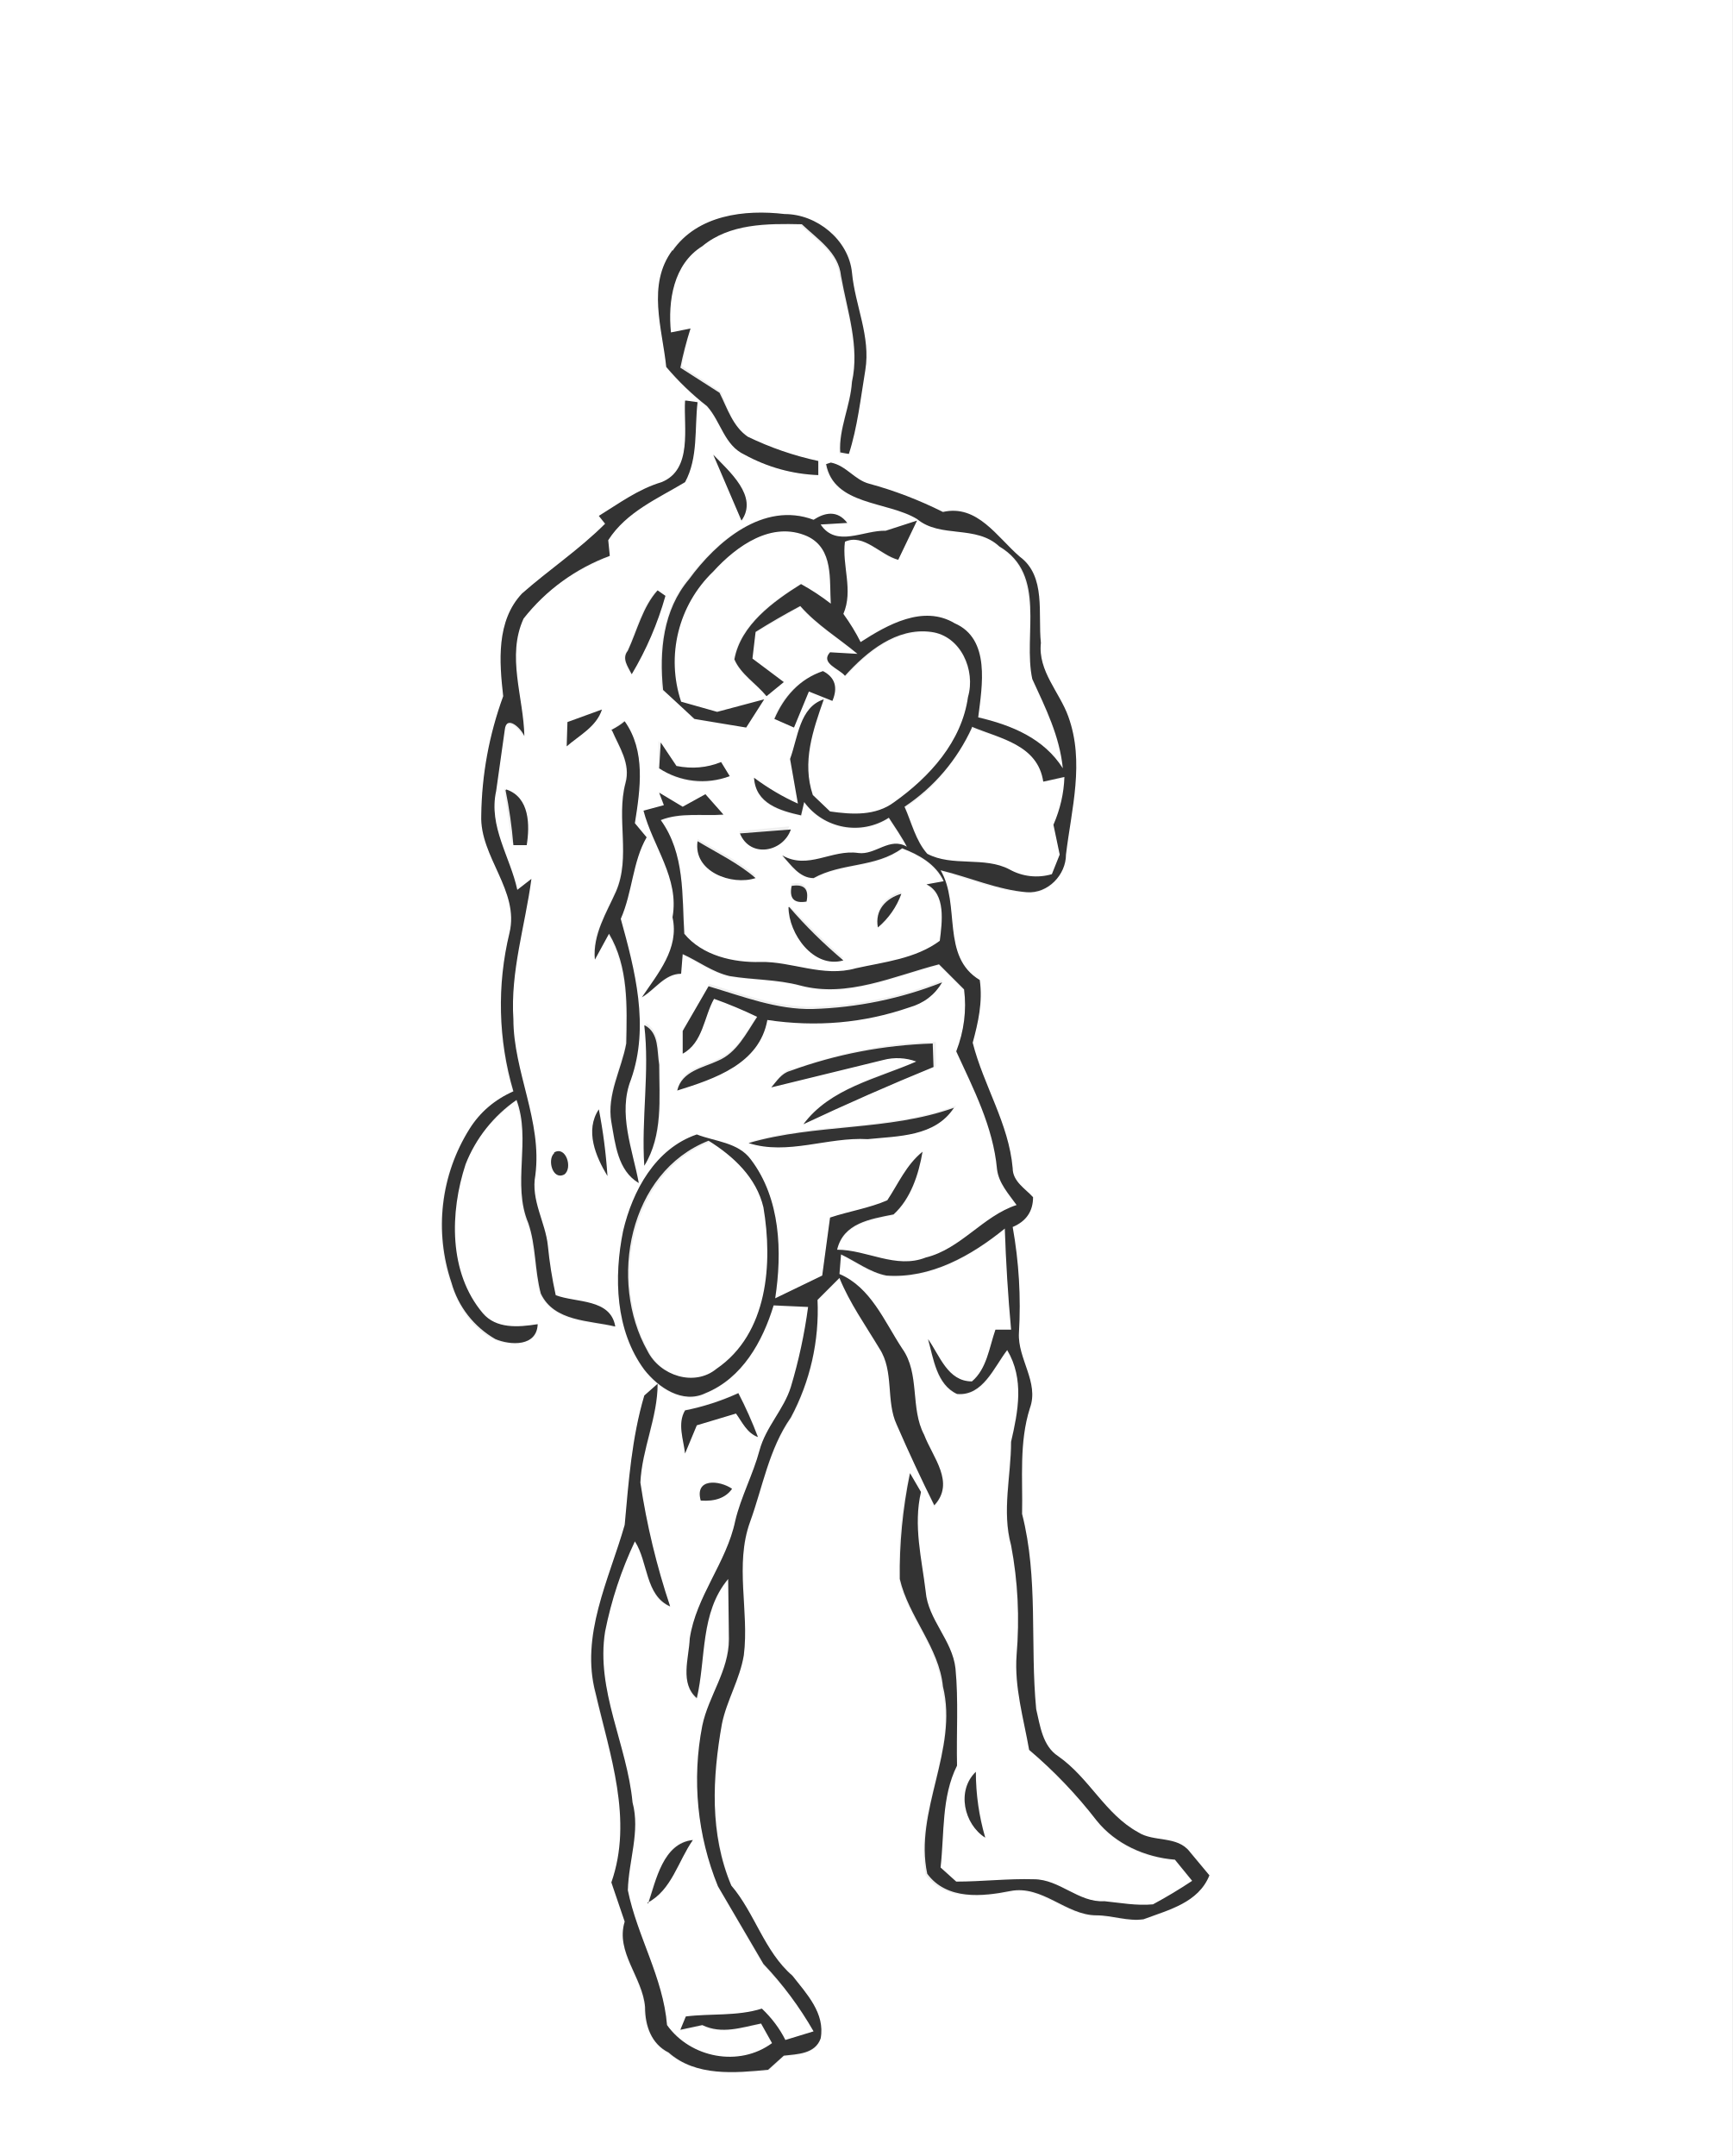
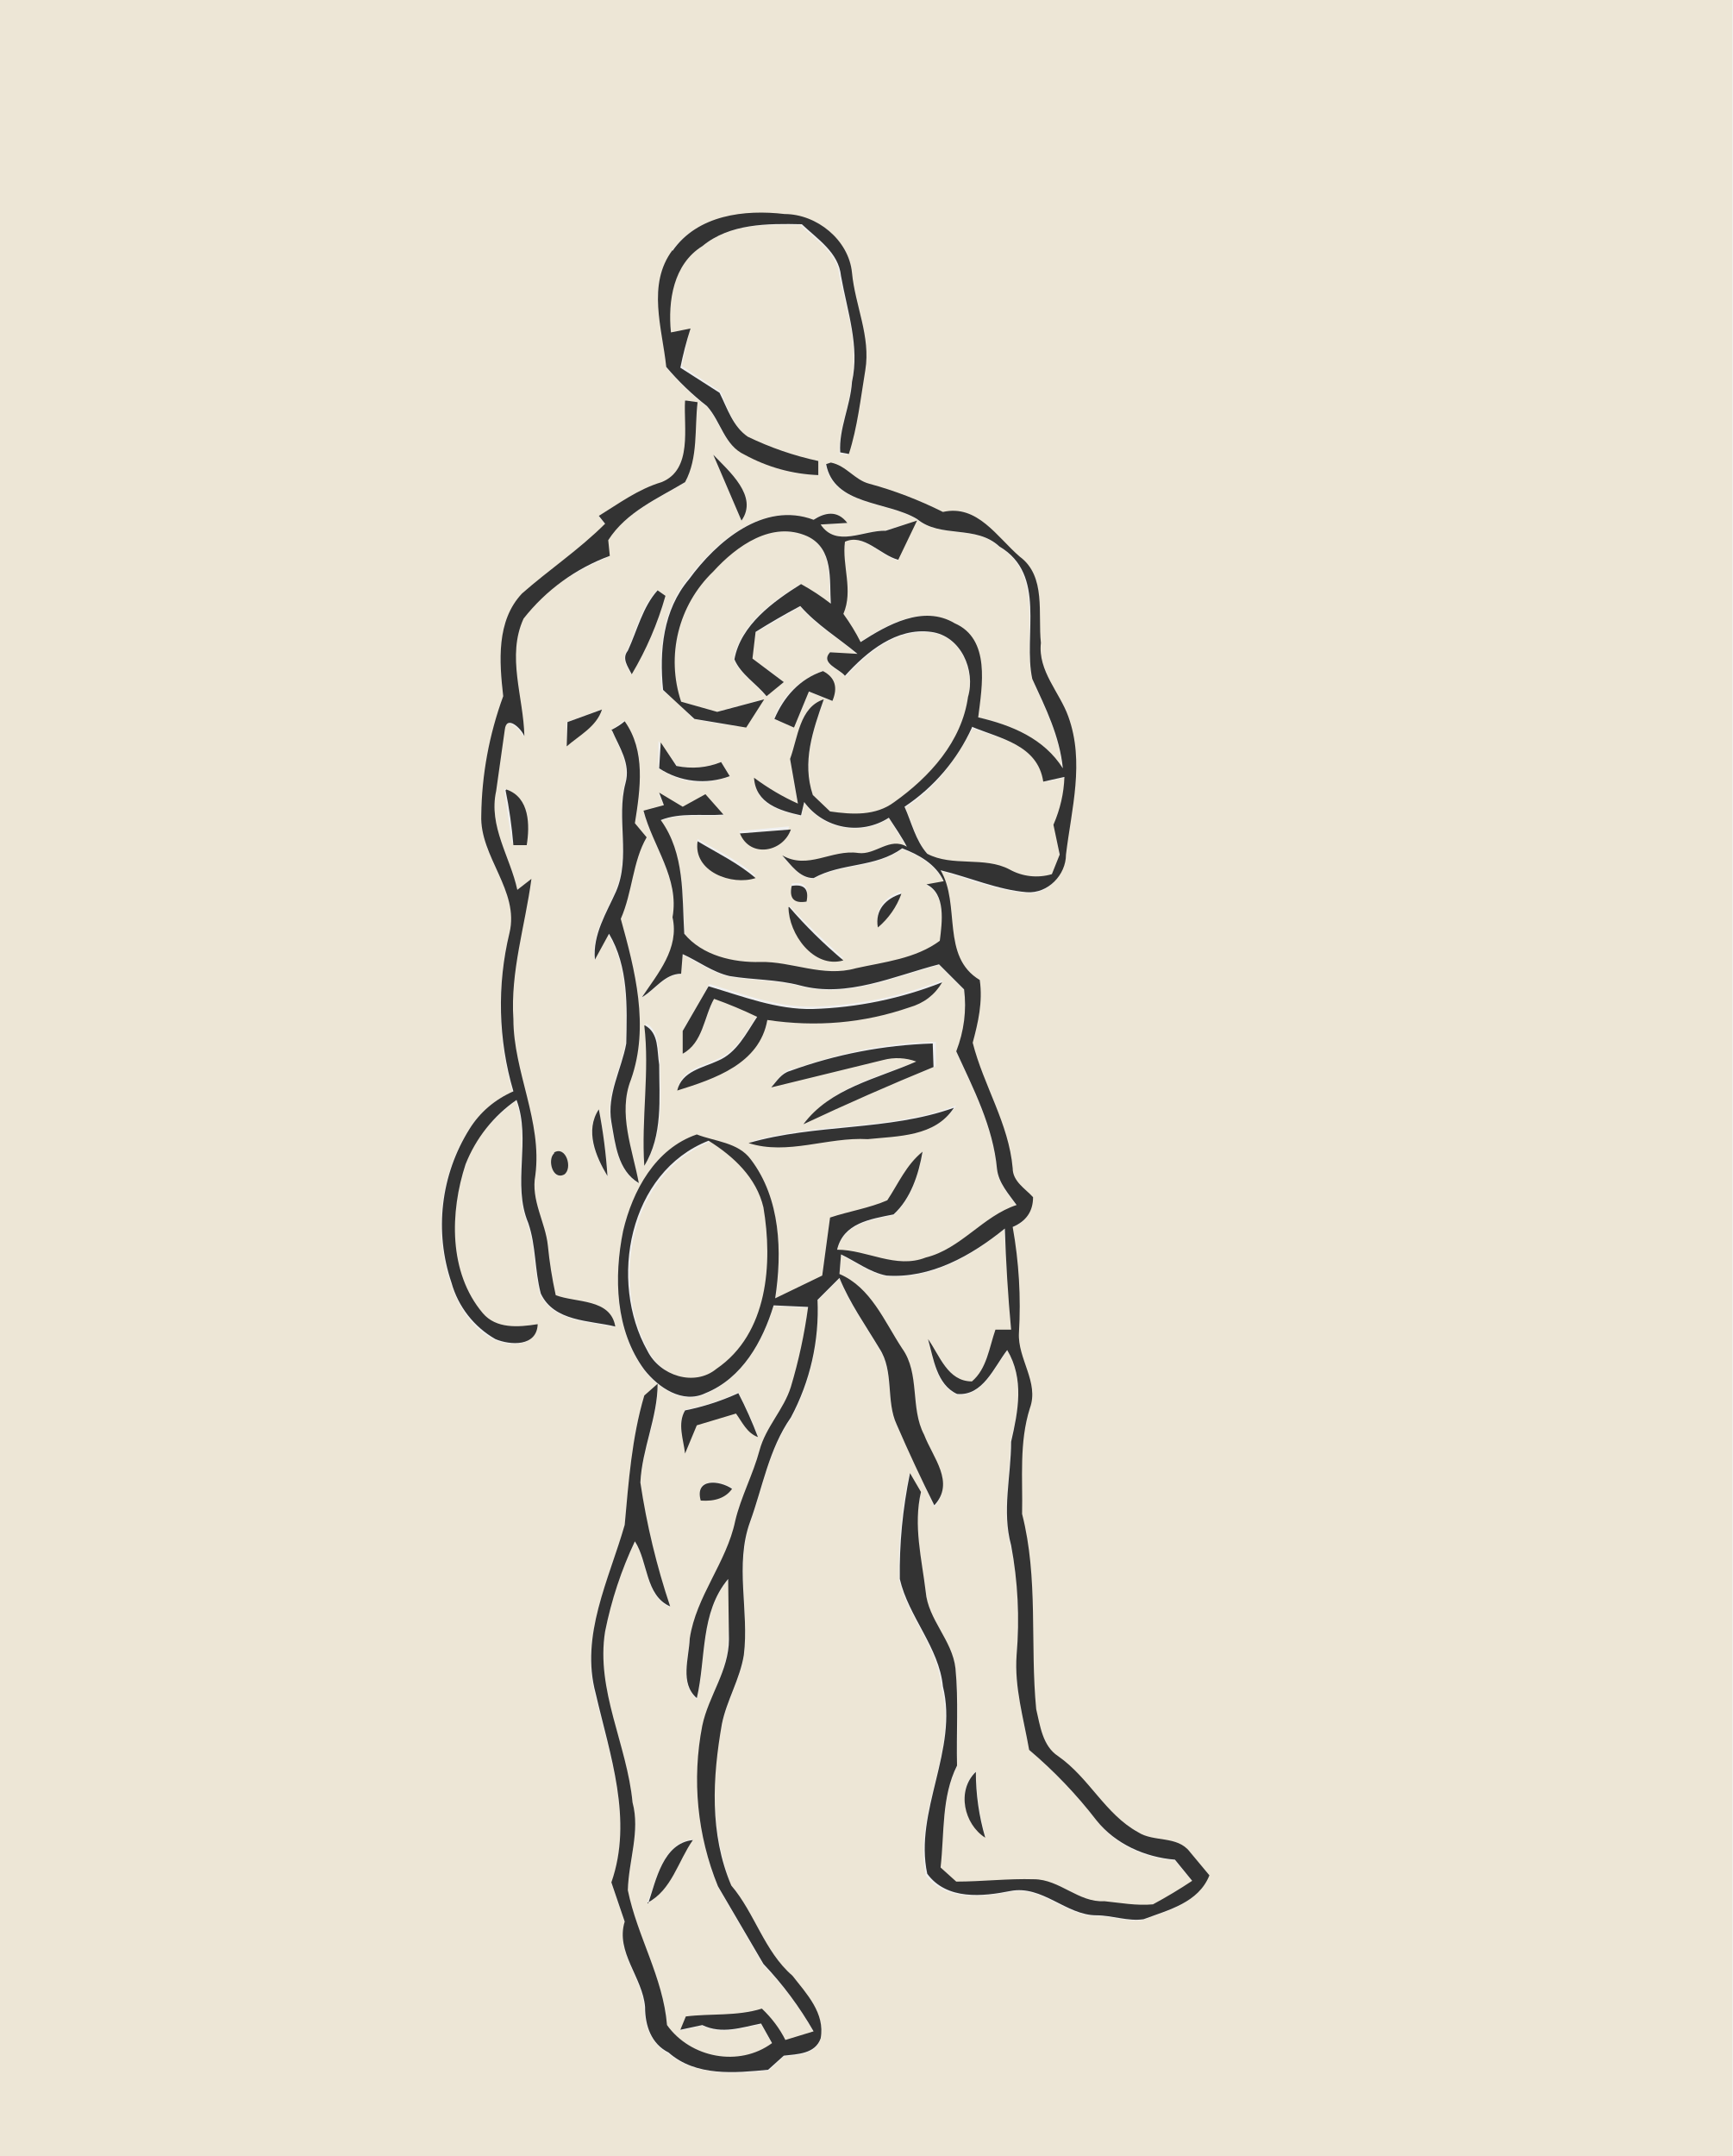
<svg xmlns="http://www.w3.org/2000/svg" width="221pt" height="275pt" viewBox="0 0 221 275">
-   <g fill="#FFF">
+   <g fill="#EDE6D6">
    <path d="M0 0h221v275H0zm85.8 32c-3.3 4.3-1.2 10-.8 14.9a35 35 0 0 0 5.2 5c1.7 1.9 2.2 5 4.8 6q4.3 2.5 9.4 2.7v-1.8a40 40 0 0 1-9-3C93.5 54.3 92.8 52 92 50l-5-3.3 1-4.7-2.4.5c-.5-4 .2-8.7 3.9-11 3.5-3 8.3-2.9 12.6-2.8 2 1.9 4.8 3.6 5 6.6 1 4.5 2.5 9 1.5 13.6-.2 3-1.7 6-1.5 9l1 .1c1.2-3.4 1.6-7.1 2.1-10.7.8-4.3-1.2-8.2-1.7-12.4-.3-4.2-4.4-7.5-8.5-7.5-5-.6-11.1.1-14.3 4.6m1.8 19.2c-.3 3.4.9 8.8-3.1 10.4q-4.3 1.7-8 4.3l.8 1c-3.3 3.3-7.2 5.9-10.6 8.9-3.3 3.5-2.9 8.7-2.4 13q-2.6 7.5-2.8 15.3c-.2 5.3 5 9.6 3.6 15a39 39 0 0 0 .4 20.2q-3.5 1.5-5.6 4.8a23 23 0 0 0-2.3 19.6c1 3 2.7 5.8 5.6 7.2 1.9.8 5.3 1 5.3-1.9-2.4.4-5.2.6-6.9-1.5-4.4-5.1-4.2-12.8-2.1-18.9 1-3.5 3.7-6 6.4-8.2 1.9 5.1-.6 10.6 1.5 15.7 1 2.9.8 6 1.6 9 1.8 3.6 6.2 3.4 9.5 4.2-.6-3.6-5-3-7.6-4q-.7-3.1-1-6.2c-.3-3.1-2.2-6-1.6-9.1 1-6.8-2.8-13.2-2.8-20-.4-6 1.5-11.9 2.3-17.8l-1.8 1.4c-1-4.1-3.7-8.1-2.7-12.6q.7-3.9 1-7.8c.3-2 2.2-.1 2.6.8-.2-5-2.3-10.2-.2-15 2.7-3.8 6.9-6.2 11.1-8l-.2-2c2.3-3.6 6.3-5.3 9.8-7.4 1.7-3 1.2-6.9 1.6-10.2zM91 58l3.6 8.4c2.2-3.1-1.6-6.3-3.6-8.4m15 1.1-.7.1c1 5.3 7.8 4.7 11.6 7 3 2.5 7.5.7 10.5 3.5 6 3.6 3 11.3 4.3 17 1.6 3.6 3.5 7.2 3.8 11.3-2.4-3.8-6.5-5.5-10.7-6.5.4-4 1.5-10-3.2-12-4-2.4-8.5.2-11.9 2.4l-2.2-3.6c1.3-3-.2-6.2.2-9.2 2.4-1.1 4.5 1.7 6.8 2.4l2.3-5-4 1.2c-2.7-.1-6.3 2.2-8.2-.8l3.4-.2c-1.3-1.7-2.9-1.3-4.3-.4-6.4-2.4-12.4 2.8-16 7.6-3.2 3.9-3.7 9.2-3.3 14.1q2.2 1.6 4 3.7 3.4.7 6.7 1l2.3-3.5-6 1.6-4.6-1.3a16 16 0 0 1 4-16.6c3-3.3 7.6-6.5 12.2-4.5 3.3 1.5 2.7 5.6 2.9 8.6q-1.8-1.4-3.8-2.5c-3.6 2.2-7.7 5.2-8.5 9.6.8 1.9 2.8 3.1 4.1 4.7L100 87q-2-1.6-4.1-3l.5-3.3 5.7-3.3c2 2.4 4.9 4 7.3 6.1l-3.5-.3c-1.3 1.5 1.2 2.2 2 3.1 2.7-3 6.5-6.2 11-5.6 3.7.5 5.5 4.9 4.6 8.3-.8 5.7-4.9 10.2-9.4 13.4-2.4 1.8-5.4 1.6-8.2 1.2l-2.2-2c-1.4-4.2 0-8.4 1.4-12.3-3.1 1-3.2 5-4.3 7.6l1 5.7q-2.9-1.3-5.5-3.3c0 3.3 3.2 4.2 6 4.8l.3-1.7a8 8 0 0 0 10.8 2l2.3 3.7c-2.2-1.3-4 1-6.2.8-3.4-.5-6.4 2.2-9.7.3 1.1 1.2 2.2 2.8 4 2.9 3.6-2 7.9-1.3 11.3-3.8 2.1.8 4.2 2 5.3 4.2l-2.2.4c2.5 1.3 2 4.8 1.7 7.2-3.1 2.3-7 2.7-10.7 3.5-4.1 1.3-8.1-1-12.2-.8-3.4 0-7.4-.8-9.6-3.6-.4-5 0-10.2-3.1-14.5 2.5-1 5.4-.5 8-.7l-2.3-2.6-3 1.6-3-1.8.7 1.6-2.6.7c1.2 4.5 4.6 8.6 3.7 13.6.9 4-1.8 7.1-4 10.2 1.8-1 3-3 5-3l.3-2.5c2 1 3.8 2.3 6 2.8 3 .5 6 .4 9 1.2 6 1.6 12-1.2 17.7-2.7l3.2 3.2q.5 4-1 7.9c2.2 4.8 4.7 9.6 5.2 15 .2 1.8 1.5 3.2 2.5 4.6-4.3 1.4-7.1 5.6-11.6 6.7-3.8 1.5-7.5-1-11.3-1 .8-3.4 4.3-3.9 7.2-4.5 2.2-2 3.2-5.1 3.7-8-2 1.7-3.1 4-4.5 6.2-2.4 1-4.9 1.4-7.3 2.2l-1 7.4-6 3c.9-6 .7-12.8-3.1-17.8-1.6-2.2-4.6-2.3-7-3.2-5.2 1.8-8.1 7.2-9.3 12.3-1.2 6-1 12.7 2.7 17.7 1.8 2.3 4.9 4.4 7.8 3 4.7-2 7.3-6.6 8.7-11.2l4.4.2q-.6 5.2-2.1 10.2c-1 2.9-3.2 5.2-4.1 8.1-.8 3-2.4 6-3 9-1.2 5.3-5.1 9.6-5.9 15-.2 2.5-1.3 5.7.9 7.7 1.2-5.2.4-11 4-15.3q.2 3.7 0 7.7c0 4-2.5 7.2-3.2 11a36 36 0 0 0 1.9 20.5l5.8 10q3.7 3.7 6.4 8.5l-3.6 1.2q-1.1-2.3-3-4.1c-3.2 1-6.5.6-9.7 1l-.7 1.7 2.8-.6c2.4 1.2 5 .3 7.5-.2l1.4 2.5a9.7 9.7 0 0 1-13.4-2.4c-.5-6-3.8-11.2-5-17.1.1-3.8 1.6-7.5.6-11.2-.7-7.4-4.7-14.3-3.5-21.8q1.1-6 3.8-11.5c1.7 2.6 1.3 7 4.5 8.3a93 93 0 0 1-3.8-15.8c.2-4.3 2.3-8.3 2.2-12.6l-1.7 1.5c-1.6 5.4-2 11-2.5 16.5-2 7-5.7 14-3.8 21.5 1.9 7.8 4.9 16.1 2.1 24.1l1.7 5c-1.2 4 2.3 7.1 2.5 11 0 2.3 1 4.6 3 5.7 3.6 3 8.6 2.6 12.9 2.2l1.9-1.8c1.8-.2 4-.2 4.7-2.2.6-3.2-1.8-5.7-3.6-8-3.6-3.1-4.7-8-7.8-11.5a36 36 0 0 1-1.2-20.6c.6-3 2.3-5.7 2.8-8.8.7-5.6-1.1-11.5.8-17 1.6-4.4 2.4-9.3 5.2-13.2a29 29 0 0 0 3.4-15.1l2.8-2.8c1.3 3.2 3.3 6 5.1 9 1.9 3 .8 6.6 2.2 9.7l4.8 10.4c2.6-3-.2-6.2-1.3-9-1.8-3.5-.5-7.9-2.9-11.1-2.2-3.4-3.8-7.8-7.9-9.5l.2-2.5c2 1 3.7 2.3 5.8 2.7 5.6.4 10.8-2.5 15-6l.9 12.9h-2c-.8 2.3-1.1 5-3 6.6-3 0-4-3.3-5.6-5.4.7 2.5 1 5.8 3.7 7 3.3.3 4.7-3.4 6.4-5.6 2.2 3.6 1.4 7.8.4 11.7 0 4.4-1.1 8.8 0 13.1 1.1 4.6 1.1 9.4.8 14-.3 4.2.9 8.2 1.6 12.1q4.7 4.1 8.6 9c2.4 3.2 6.2 4.8 10 5.1l2.3 2.8-5.1 2.9q-3 .1-6.2-.4c-3.3.1-5.7-2.8-9-2.8s-6.7.4-10 .3l-2-1.9c.6-4.3.2-8.9 2.2-12.9 0-4.1.2-8.3-.2-12.4-.4-3.6-3.5-6.2-3.8-9.8-.5-4.2-1.7-8.4-.6-12.7L116 188q-1.5 6.7-1.3 13.5c1.1 4.8 5 8.6 5.4 13.7 2.2 8.1-3.6 15.8-2 24 2.5 3.3 7.2 2.8 10.8 2.1 4-.8 7 3.1 11 3.1 2 0 4 .8 5.9.5 3.2-1.2 7-2.1 8.4-5.7l-2.5-3c-1.6-2-4.5-1-6.6-2.4-4.2-2.3-6.3-7-10.2-9.7-2-1.3-2.3-3.9-2.8-6-.9-8.3.3-16.7-1.8-24.9.1-4.5-.4-9.1 1-13.5 1.1-3.3-1.6-6.3-1.4-9.6q.3-6.7-.8-13.5 2.6-1 2.6-3.8c-1-1-2.6-2-2.6-3.7-.5-5.7-3.8-10.5-5.1-16q1.3-3.8 1-8c-5-3-2.5-9.6-5-14 3.6 1 7.1 2.5 11 2.8 2.6.3 4.8-2.2 4.9-4.8.7-5.8 2.4-11.8.3-17.6-1-3.1-3.9-5.8-3.6-9.3-.3-3.8.8-8.6-2.7-11.1-2.9-2.5-5.3-6.7-9.7-5.7-3-1.7-6.3-2.5-9.4-3.6-1.8-.5-3-2.3-4.8-2.7M80 83c-.8 1 0 2 .5 3q3-4.7 4.3-10l-1-.7c-2 2.1-2.6 5.1-3.8 7.7m18.7 8.7 2.5 1 1.9-4.5 3 1.2q1.1-2.6-1.2-3.8-4.5 1.7-6.2 6.1m-26.4.4v3c1.5-1.3 3.7-2.4 4.4-4.6zm5.7 1c.9 2.2 2.4 4.3 1.7 6.8-1.1 4.5.7 9.4-1.2 13.8-1.2 2.8-3 5.5-2.7 8.7l1.8-3.2c2.5 4.1 2.3 9.2 2.2 13.9-.6 3.3-2.5 6.5-1.9 10 .6 2.7.8 6.2 3.5 7.8-.8-4.3-2.7-8.9-1-13.2 2.4-6.8.5-14-1.3-20.5 1.5-3.4 1.5-7.3 3.3-10.4l-1.5-1.9c.7-4.3 1.5-9.1-1.3-13zm6 1.4V98q4.3 2.9 9.1 1L92 97.2q-2.7 1.1-5.6.5zm-19.7 6 1 7 1.6.1c.5-2.6.3-6-2.6-7m30 5.4c1.2 3.1 5.4 2.4 6.4-.6zm-5.3 1c-.6 3.8 4.3 5.7 7.4 4.7-2.2-2-4.9-3.2-7.4-4.7m12 5.7q-.5 2.4 1.9 2 .5-2.4-1.9-2m11 5.3a10 10 0 0 0 3-4.3c-2 .6-3.4 2.1-3 4.3m-11.3-2.6c0 3.3 3.1 7.9 6.9 6.8q-3.6-3.2-7-6.8m-13.4 15.8v3c2.6-1.5 2.7-4.8 4-7l5.5 2.2c-1.4 2-2.6 4.6-5 5.6-2 1-4.6 1.3-5.2 3.7 4.8-1.3 10.5-3.3 11.5-9 6 1 12.4.6 18.2-1.5q2.6-.8 4.1-3.2a49 49 0 0 1-16.5 3.4c-4.6.1-9-1.6-13.3-2.9q-1.6 3-3.3 5.7m-4.8-.7c.6 6-.5 12 0 17.9 2.3-4 1.9-8.6 1.8-13-.3-1.7 0-3.9-1.8-4.9m18.6 5.8c-1.1.3-1.7 1.3-2.4 2.1L113 135q2.1-.6 4.2.3c-5 2-11 3.3-14.4 7.9q8.2-3.9 16.6-7.2v-3.1c-6.3 0-12.5 1.5-18.3 3.5m-5.3 9.2c5 1.6 10-.8 15.2-.6 3.9-.3 8.6-.2 11-4-8.4 3.2-17.7 2.1-26.2 4.6M77.5 150a67 67 0 0 0-1.1-8.5c-1.8 2.7-.5 6 1.1 8.5m-6.8-3c-.9 1-.2 3.6 1.3 2.8 1-.9.2-3.7-1.3-2.7m16.7 32.7c-1 1.7-.2 3.7 0 5.5l1.5-3.6 5-1.6c.7 1.2 1.4 2.6 2.8 3.1q-1.1-3-2.5-5.6a28 28 0 0 1-6.8 2.2m2 11.5q2.8.3 4-1.5c-1.6-1-4.8-1.4-4 1.5m36.3 43q-1.1-4.1-1.2-8.4c-2.5 2.4-1.5 6.7 1.2 8.4m-43 8.4c3-1.7 3.8-5.4 5.7-8.1-3.8.4-4.6 5.1-5.8 8" />
    <path d="M124 92.9c3.7 1.3 8.5 2.2 9.2 6.8.7 0 2-.4 2.7-.5q-.2 3.2-1.4 6l.7 3.9-.9 2.5a7 7 0 0 1-5.4-.6c-3.2-1.7-7.3-.3-10.5-2-1.5-1.7-2-4-2.9-6 3.9-2.4 6.5-6.2 8.6-10.1m-41.3 79.5c-5-8.9-2.4-22.8 7.9-26.8 3.1 2 6 4.7 6.8 8.5 1.3 7.1.7 16.1-5.9 20.6-2.8 2.3-7.2.9-8.8-2.3" />
  </g>
  <g fill="#333">
    <path d="M85.8 32c3.2-4.6 9.2-5.3 14.3-4.7 4.1 0 8.2 3.3 8.6 7.5s2.4 8.1 1.7 12.4c-.6 3.6-1 7.3-2.1 10.7l-1.1-.2c-.2-3 1.3-5.9 1.5-9 1-4.5-.6-9-1.4-13.5-.3-3-3-4.7-5-6.6-4.4-.1-9.2-.1-12.7 2.8-3.7 2.3-4.4 7-4 11l2.5-.5q-.8 2.5-1.3 5l5 3.2c1 2 1.7 4.3 3.6 5.6a40 40 0 0 0 9 3.1v1.8q-5-.2-9.4-2.6c-2.6-1.2-3-4.2-4.8-6.2a35 35 0 0 1-5.2-5c-.5-4.9-2.5-10.5.8-14.9" />
    <path d="m87.6 51.1 1.4.2c-.4 3.3.1 7.1-1.6 10.2-3.5 2.1-7.5 3.8-9.8 7.4l.2 2a25 25 0 0 0-11 8c-2.2 4.8 0 10 .1 15-.4-1-2.3-2.8-2.5-.8l-1.1 7.8c-1 4.5 1.8 8.4 2.7 12.6l1.8-1.4c-.8 6-2.7 11.8-2.3 17.9 0 6.7 3.7 13 2.8 19.9-.6 3.2 1.3 6 1.6 9q.3 3.1 1 6.3c2.6 1 7 .4 7.6 4-3.3-.8-7.8-.6-9.5-4.2-.8-3-.6-6.1-1.6-9-2.1-5 .4-10.6-1.5-15.7a18 18 0 0 0-6.5 8.2c-2 6.1-2.2 13.8 2.2 19 1.7 2 4.5 1.8 7 1.4-.1 2.9-3.5 2.7-5.4 1.9a12 12 0 0 1-5.6-7.2 23 23 0 0 1 2.3-19.6q2-3.2 5.6-4.8A39 39 0 0 1 65 119c1.3-5.4-3.8-9.7-3.6-15q.1-7.8 2.8-15.2c-.5-4.4-.9-9.6 2.4-13.1 3.4-3 7.3-5.6 10.6-8.9l-.8-1c2.6-1.6 5-3.4 8-4.3 4-1.6 2.8-7 3-10.4M91 58c2 2.1 5.8 5.3 3.6 8.4z" />
    <path d="M106 59c2 .4 3 2.2 4.9 2.7q4.8 1.3 9.4 3.6c4.4-1 6.9 3.2 9.8 5.7 3.4 2.5 2.3 7.3 2.7 11-.4 3.6 2.4 6.3 3.5 9.4 2.1 5.8.4 11.8-.3 17.6 0 2.6-2.3 5-5 4.8-3.7-.3-7.3-1.9-11-2.8 2.6 4.4 0 11 5 14 .4 2.8-.2 5.4-.9 8 1.4 5.5 4.6 10.3 5.1 16 0 1.7 1.6 2.6 2.6 3.7q0 2.7-2.6 3.8 1.2 6.7.8 13.5c-.2 3.3 2.6 6.3 1.4 9.6-1.4 4.4-.9 9-1 13.5 2.1 8.2 1 16.6 1.8 24.9.5 2.1.8 4.7 2.8 6 4 2.8 6 7.4 10.2 9.7 2 1.3 5 .4 6.6 2.5l2.5 3c-1.4 3.5-5.2 4.4-8.4 5.6-2 .3-4-.5-6-.5-3.9 0-6.9-3.9-11-3.1-3.5.7-8.1 1.2-10.6-2.2-1.7-8 4-15.8 2-23.9-.5-5-4.4-8.9-5.5-13.7q-.1-6.7 1.3-13.5l1.4 2.4c-1 4.3.1 8.5.6 12.7.3 3.6 3.4 6.2 3.8 9.8.4 4.1.1 8.3.2 12.4-2 4-1.6 8.6-2.1 13l2 1.8c3.3 0 6.6-.4 9.9-.3 3.3 0 5.7 3 9 2.8 2 .2 4.1.6 6.2.4q2.6-1.4 5-3l-2.2-2.7c-3.8-.3-7.6-2-10-5a59 59 0 0 0-8.6-9c-.7-4-1.9-8-1.6-12.1q.6-7.1-.7-14c-1.2-4.4 0-8.8 0-13.2.9-3.9 1.7-8-.5-11.7-1.7 2.2-3.1 5.9-6.4 5.6-2.6-1.2-3-4.5-3.7-7 1.5 2.1 2.5 5.4 5.6 5.4 1.9-1.6 2.2-4.3 3-6.6h2q-.6-6.5-.8-12.9c-4.3 3.5-9.5 6.4-15.1 6-2.1-.4-3.9-1.8-5.8-2.7l-.2 2.5c4 1.7 5.7 6 8 9.5 2.3 3.2 1 7.6 2.8 11 1.1 2.9 4 6.1 1.3 9q-2.5-5-4.8-10.3c-1.4-3-.3-6.8-2.2-9.7-1.8-3-3.8-5.8-5.1-9l-2.8 2.8a29 29 0 0 1-3.4 15c-2.8 4-3.6 8.9-5.2 13.3-2 5.5-.1 11.4-.8 17-.5 3.1-2.2 5.8-2.8 8.8-1.2 6.8-1.6 14 1.2 20.6 3 3.5 4.2 8.4 7.8 11.5 1.8 2.3 4.2 4.8 3.6 8-.7 2-3 2-4.7 2.2l-2 1.8c-4.2.4-9.2.9-12.7-2.2-2.2-1.1-3-3.4-3-5.8-.3-3.8-3.8-7-2.6-10.9l-1.7-5c2.8-8-.2-16.3-2-24.1-2-7.4 1.7-14.5 3.7-21.5.5-5.5.9-11.1 2.5-16.5l1.7-1.5c0 4.3-2 8.3-2.2 12.6a93 93 0 0 0 3.8 15.8c-3.2-1.4-2.8-5.7-4.5-8.3q-2.6 5.5-3.8 11.5c-1.2 7.5 2.8 14.4 3.5 21.8 1 3.7-.5 7.4-.6 11.2 1.2 5.9 4.5 11.1 5 17.2 3 4.2 9.2 5.4 13.4 2.3l-1.4-2.5c-2.5.5-5 1.4-7.5.2l-2.8.6.7-1.7c3.2-.4 6.5 0 9.7-1q1.9 1.8 3 4l3.6-1.1q-2.7-4.7-6.4-8.6l-5.8-9.9a36 36 0 0 1-2-20.5c.8-3.8 3.4-7 3.4-11l-.1-7.7c-3.6 4.3-2.8 10.1-4 15.2-2.2-1.9-1-5.1-.9-7.6.8-5.4 4.7-9.7 5.8-15 .7-3 2.3-6 3.1-9s3.1-5.2 4-8.1q1.5-5 2.2-10.2l-4.4-.2c-1.4 4.6-4 9.3-8.7 11.2-2.9 1.4-6-.7-7.8-3-3.7-5-3.9-11.8-2.7-17.7 1.2-5.1 4.1-10.5 9.4-12.3 2.3.9 5.3 1 6.9 3.2 3.8 5 4 11.8 3.1 17.7l6-2.9 1-7.4c2.4-.8 5-1.2 7.3-2.2 1.4-2.1 2.4-4.5 4.5-6.2-.5 2.9-1.5 6-3.7 8-3 .6-6.4 1.1-7.2 4.5 3.8 0 7.5 2.5 11.3 1 4.5-1.1 7.3-5.3 11.6-6.7-1-1.4-2.3-2.8-2.5-4.6-.5-5.4-3-10.2-5.2-15q1.5-3.9 1-7.9l-3.2-3.2c-5.8 1.5-11.7 4.3-17.7 2.7-3-.8-6-.7-9-1.2-2.2-.5-4-1.9-6-2.8l-.2 2.5c-2.1 0-3.3 2-5 3 2-3 4.8-6.2 3.9-10.2.9-5-2.5-9-3.7-13.6l2.6-.7-.6-1.6 3 1.8 2.9-1.6 2.3 2.6c-2.6.2-5.5-.3-8 .7 3.1 4.3 2.7 9.6 3 14.5 2.3 2.8 6.3 3.7 9.7 3.6 4-.1 8 2 12.2.8 3.6-.8 7.6-1.2 10.7-3.5.3-2.4.8-6-1.7-7.2l2.2-.4c-1-2.2-3.2-3.4-5.3-4.2-3.4 2.5-7.7 1.8-11.3 3.8-1.8 0-2.9-1.7-4-2.9 3.3 1.9 6.3-.8 9.7-.3 2.2.3 4-2.1 6.2-.8-.5-1-1.7-2.8-2.3-3.7a8 8 0 0 1-10.8-2l-.4 1.7c-2.7-.6-5.8-1.5-6-4.8q2.7 2 5.6 3.3l-1-5.7c1-2.7 1.2-6.6 4.3-7.6-1.4 4-2.8 8-1.4 12.2l2.2 2.1c2.8.4 5.8.6 8.2-1.2 4.5-3.2 8.6-7.7 9.4-13.4 1-3.4-.9-7.8-4.7-8.3-4.4-.6-8.2 2.5-11 5.6-.7-.9-3.2-1.6-1.9-3l3.5.2c-2.4-2-5.2-3.7-7.3-6.1q-3 1.6-5.7 3.3L96 84l4 3-2.2 1.8c-1.3-1.6-3.3-2.8-4.1-4.7.8-4.4 5-7.4 8.5-9.6q2 1.1 3.8 2.5c-.2-3 .4-7-3-8.6-4.5-2-9 1.2-12 4.5a16 16 0 0 0-4.1 16.6l4.6 1.3 6-1.6-2.3 3.6-6.6-1.1-4-3.7c-.5-5 0-10.2 3.3-14.1 3.5-4.8 9.5-10 15.9-7.6 1.4-.9 3-1.3 4.3.4l-3.4.2c2 3 5.5.7 8.3.8l4-1.3-2.4 5c-2.3-.6-4.4-3.4-6.8-2.3-.4 3 1.1 6.2-.2 9.2q1.3 1.8 2.2 3.6c3.4-2.2 8-4.8 12-2.4 4.6 2 3.5 8 3 12 4.3 1 8.4 2.7 10.8 6.5-.4-4.1-2.2-7.7-3.9-11.4-1.2-5.6 1.9-13.3-4.2-16.9-3-2.8-7.5-1-10.5-3.5-3.8-2.3-10.6-1.7-11.6-7zm18 33.8a24 24 0 0 1-8.6 10.1c.9 2 1.4 4.3 2.9 6 3.2 1.7 7.3.3 10.5 2a7 7 0 0 0 5.4.6l1-2.5-.8-3.8q1.3-3 1.4-6.1l-2.7.6c-.7-4.7-5.5-5.5-9.1-7m-41.4 79.6c1.6 3.2 6 4.6 8.8 2.3 6.6-4.5 7.2-13.5 6-20.6-.9-3.8-3.8-6.5-7-8.5-10.2 4-12.8 17.9-7.8 26.8M80.1 83c1.2-2.6 1.9-5.6 3.8-7.7l1 .7q-1.5 5.3-4.3 10c-.5-1-1.3-2-.5-3" />
    <path d="M98.8 91.7c1.2-2.8 3.2-5.1 6.2-6.1q2.3 1.2 1.2 3.8l-3-1.2-1.9 4.6zm-26.4.4 4.4-1.6c-.7 2.2-2.9 3.3-4.5 4.7zm5.6 1q1-.5 1.7-1.1c2.7 3.8 2 8.6 1.3 13l1.5 1.8c-1.8 3.1-1.8 7-3.3 10.4 1.8 6.5 3.7 13.7 1.3 20.5-1.7 4.3.2 8.9 1 13.2-2.7-1.6-3-5-3.5-7.8-.6-3.5 1.3-6.7 1.9-10 .1-4.7.3-9.8-2.2-14l-1.8 3.3c-.3-3.2 1.5-6 2.7-8.7 1.9-4.4 0-9.3 1.2-13.8.7-2.5-.8-4.6-1.7-6.7m6.2 1.5 2 3q3 .6 5.7-.5l1.1 1.8a10 10 0 0 1-9-1zm-19.7 6c3 1 3 4.6 2.6 7.1h-1.7q-.3-3.6-1-7m30 5.5 6.4-.5c-1 2.9-5.2 3.7-6.5.5m-5.4 1c2.5 1.5 5.2 2.8 7.4 4.7-3 1-8-.8-7.4-4.7m12 5.7q2.4-.4 1.9 2-2.4.4-1.9-2m11 5.3c-.4-2.2 1-3.7 3-4.3a10 10 0 0 1-3 4.3m-11.3-2.6q3.1 3.6 6.9 6.8c-3.8 1.1-7-3.4-7-6.8m-13.5 15.8 3.3-5.7c4.4 1.3 8.7 3 13.3 2.9a49 49 0 0 0 16.5-3.4q-1.4 2.4-4.2 3.2-8.7 3-18.1 1.6c-1 5.6-6.7 7.5-11.5 9 .6-2.5 3.3-2.9 5.2-3.8 2.4-1 3.6-3.5 5-5.6q-2.7-1.3-5.5-2.3c-1.3 2.3-1.4 5.6-4 7zm-4.8-.7c1.8 1 1.5 3.2 1.8 5 0 4.3.5 9-1.9 12.9-.4-6 .7-12 0-17.9m18.6 5.8q8.8-3.2 18.2-3.5l.1 3q-8.3 3.4-16.6 7.3c3.4-4.6 9.4-5.8 14.4-8a7 7 0 0 0-4.2-.2l-14.3 3.5c.7-.8 1.3-1.8 2.4-2.1m-5.3 9.2c8.6-2.5 17.8-1.5 26.2-4.5-2.4 3.7-7.1 3.6-11 4-5.1-.3-10.2 2.1-15.2.5m-18 4.2c-1.5-2.5-2.9-5.8-1.1-8.5a67 67 0 0 1 1.1 8.5m-6.8-3c1.5-.9 2.4 2 1.3 2.8-1.5.8-2.2-1.9-1.3-2.7m16.7 32.8q3.5-.7 6.8-2.2 1.4 2.7 2.5 5.6c-1.4-.5-2-1.9-2.8-3l-5 1.5-1.5 3.6c-.2-1.8-1-3.8 0-5.5m2 11.5c-.8-2.9 2.4-2.6 4-1.5q-1.2 1.7-4 1.5m36.3 43c-2.7-1.7-3.7-6-1.2-8.4q0 4.3 1.2 8.4m-43 8.4c1-3 1.9-7.7 5.7-8.1-1.9 2.7-2.7 6.4-5.8 8" />
  </g>
</svg>
